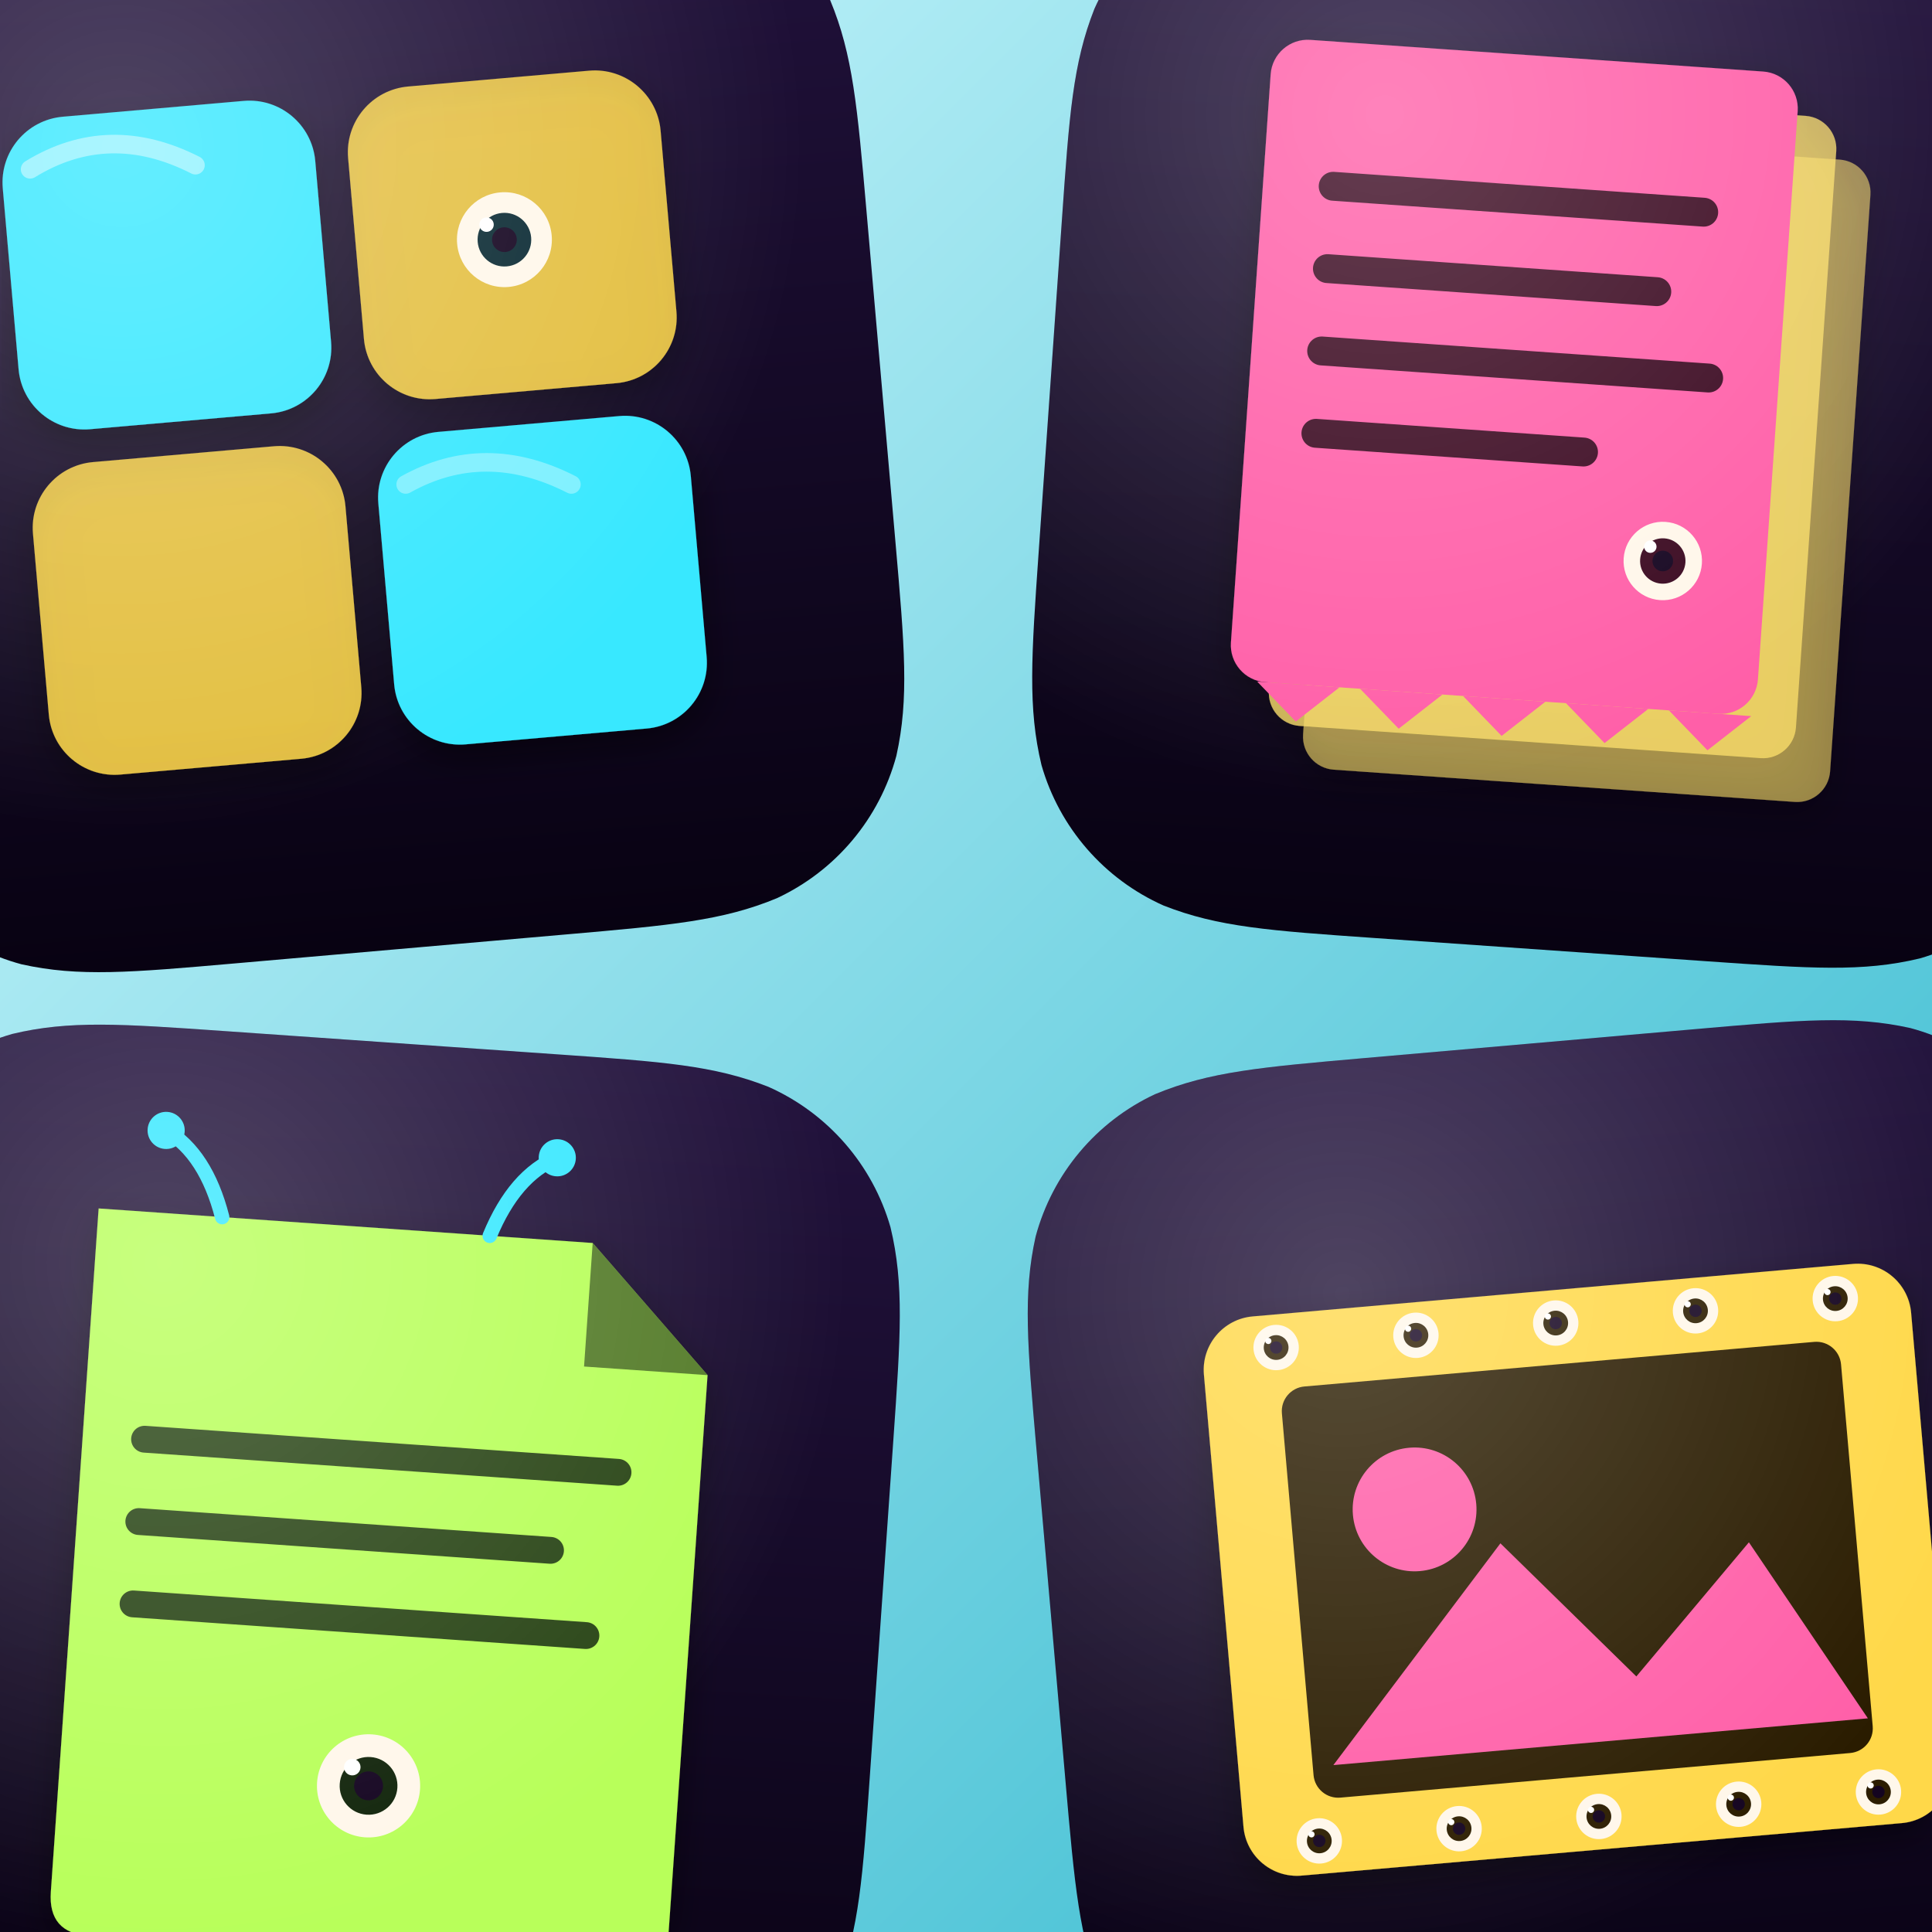
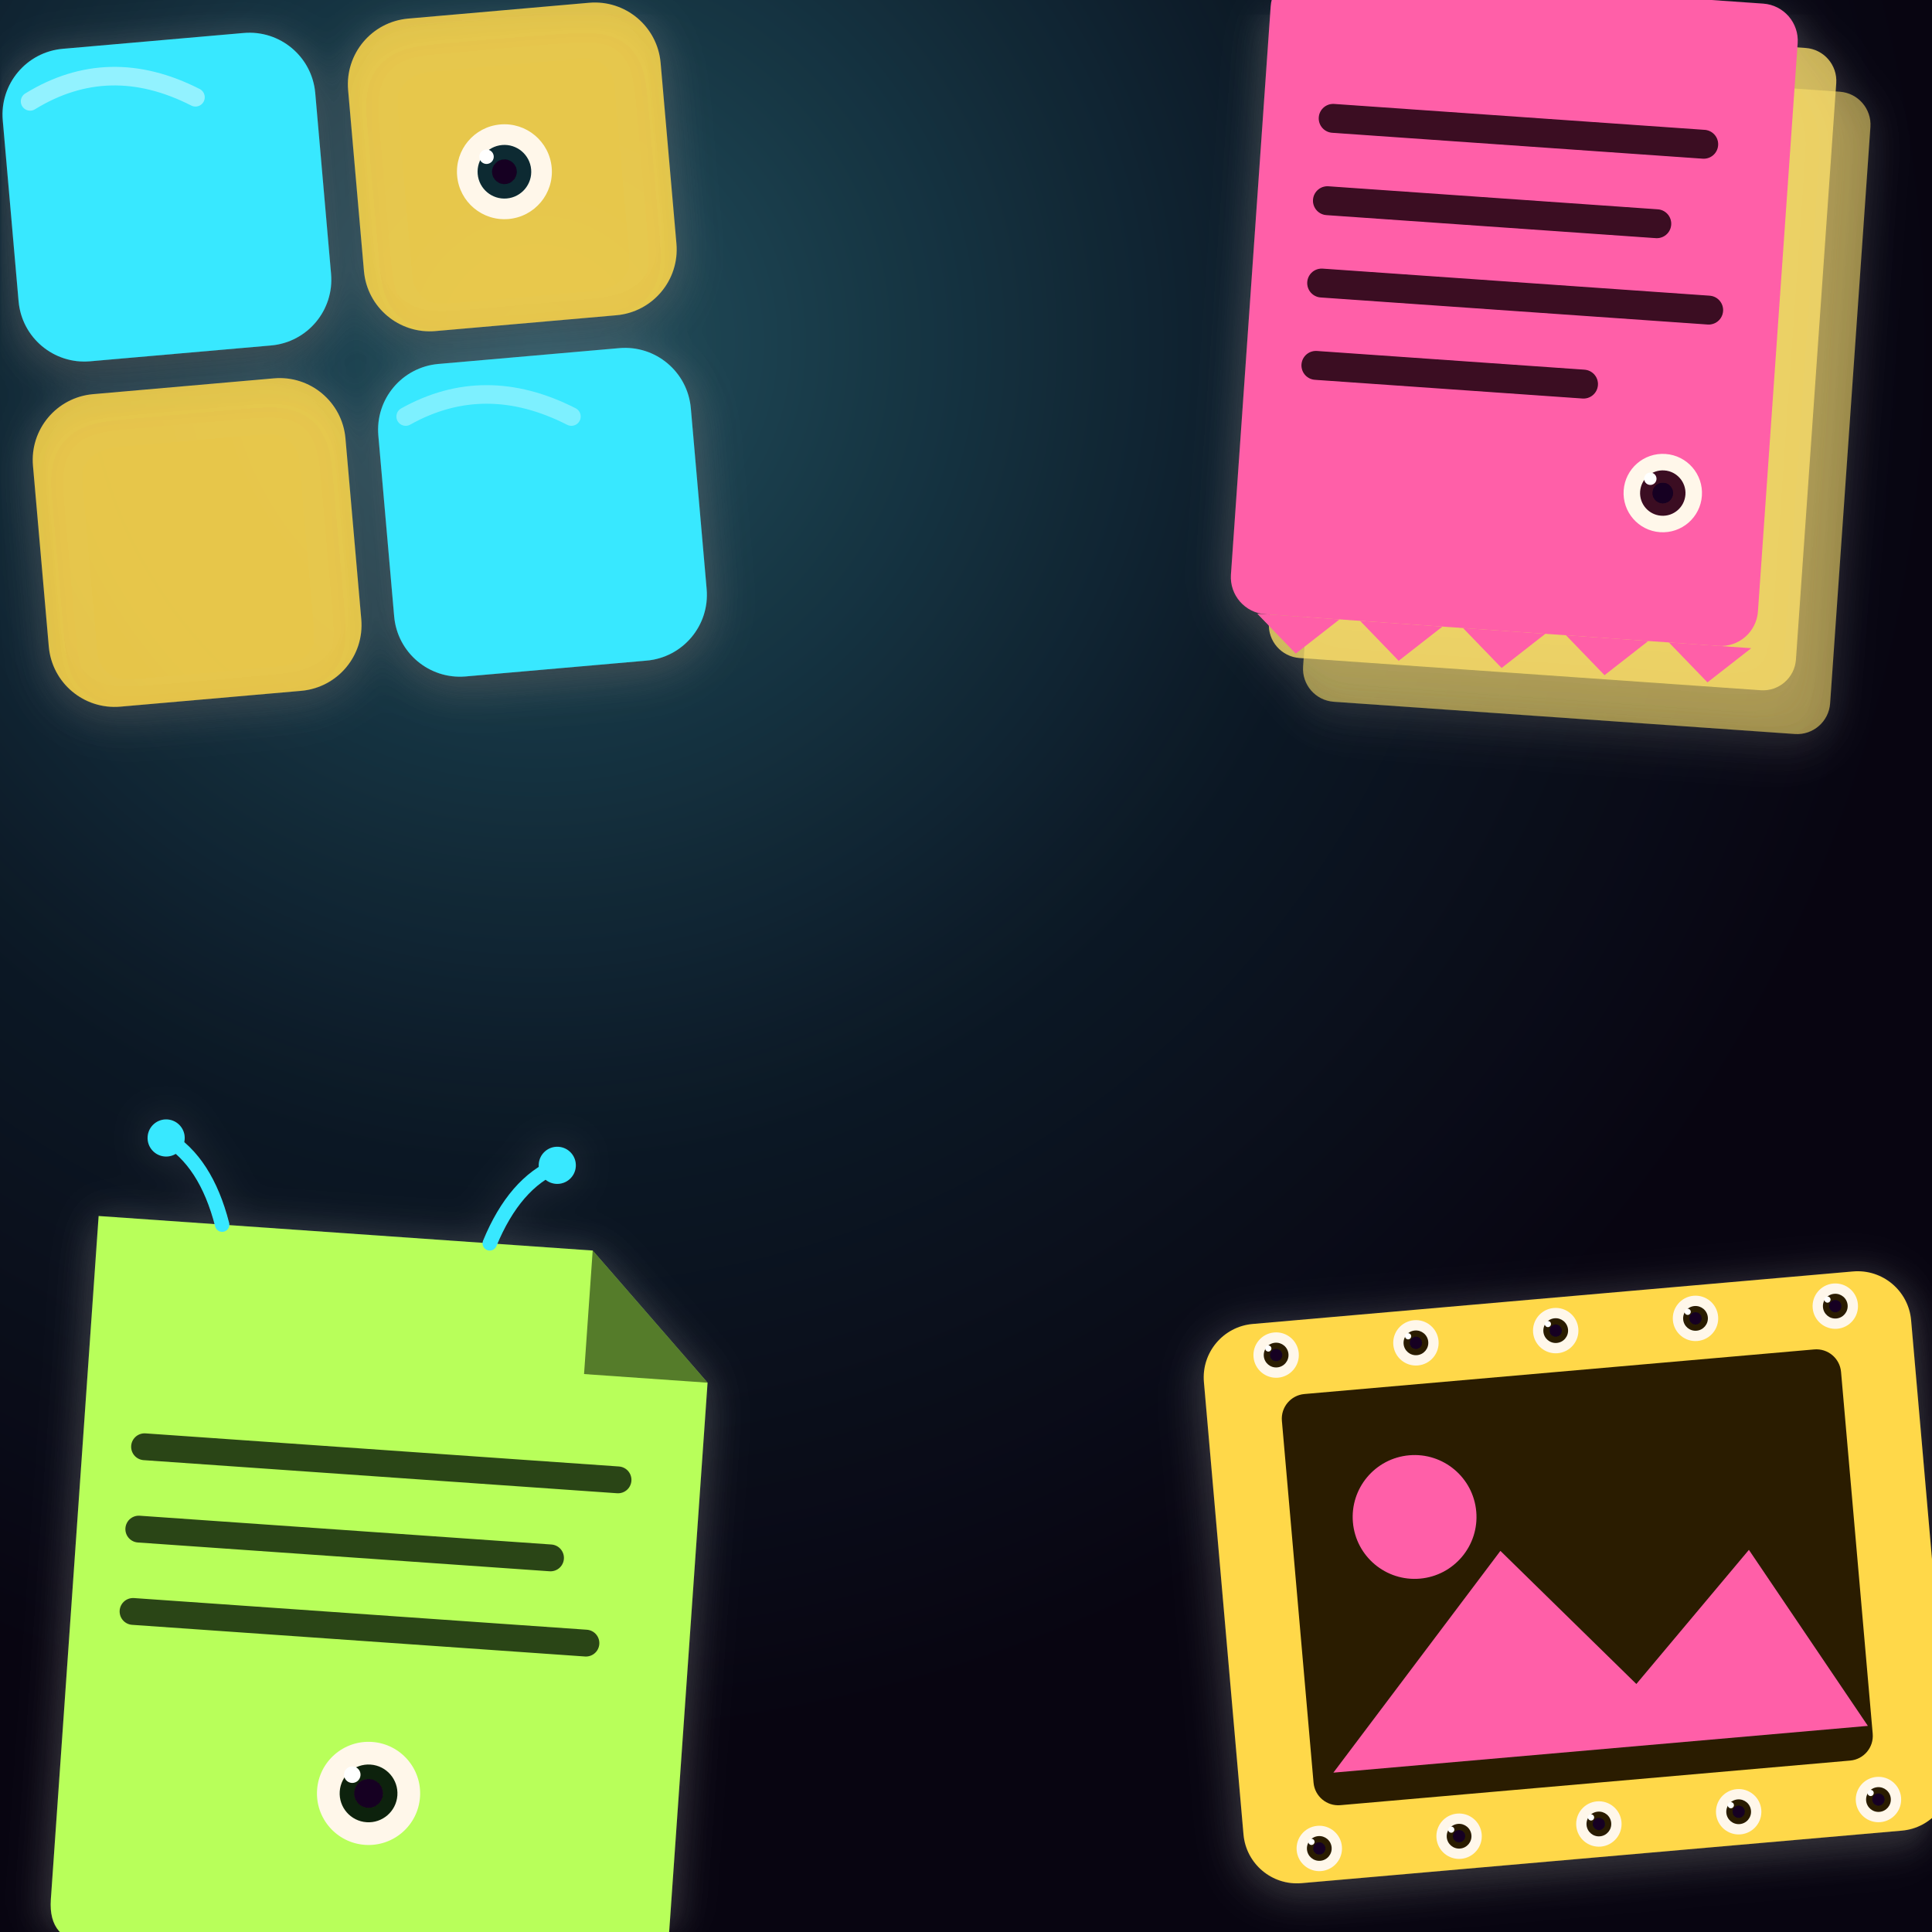
<svg xmlns="http://www.w3.org/2000/svg" viewBox="0 0 1024 1024" width="1024" height="1024" role="img" aria-label="Oddlings icon set preview">
  <defs>
-     <linearGradient id="bgoddlings" x1="0" y1="0" x2="1" y2="1">
-       <stop offset="0" stop-color="#d3faff" />
-       <stop offset="1" stop-color="#2eb7cd" />
-     </linearGradient>
+     <radialGradient id="glowoddlings" cx=".28" cy=".18" r=".72">
+       <stop offset="0" stop-color="#5cecff" stop-opacity=".32" />
+       <stop offset=".58" stop-color="#38e8ff" stop-opacity=".08" />
+       <stop offset="1" stop-color="#38e8ff" stop-opacity="0" />
+     </radialGradient>
+     <filter id="liftoddlings" x="-30%" y="-30%" width="160%" height="160%">
+       <feDropShadow dx="0" dy="20" stdDeviation="24" flood-color="#000" flood-opacity=".52" />
+       <feDropShadow dx="0" dy="0" stdDeviation="10" flood-color="#fff" flood-opacity=".13" />
+     </filter>
  </defs>
-   <rect width="1024" height="1024" fill="url(#bgoddlings)" />
-   <circle cx="128" cy="120" r="210" fill="#fff" opacity=".24" />
-   <circle cx="918" cy="884" r="260" fill="#38e8ff" opacity=".20" />
-   <g transform="rotate(-5 188 224)">
-     <svg viewBox="0 0 1024 1024" width="560" height="560" x="-92" y="-56" aria-hidden="true">
-       <defs>
-         <clipPath id="sq">
-           <path d="M 350.06 0 L 673.94 0 C 774.74 0 825.13 0 879.39 17.15 L 879.39 17.15 C 938.62 38.71 985.29 85.38 1006.85 144.61 C 1024 198.87 1024 249.26 1024 350.06 L 1024 673.94 C 1024 774.74 1024 825.13 1006.85 879.39 L 1006.85 879.39 C 985.29 938.62 938.62 985.29 879.39 1006.85 C 825.13 1024 774.74 1024 673.94 1024 L 350.06 1024 C 249.26 1024 198.87 1024 144.61 1006.85 L 144.61 1006.85 C 85.38 985.29 38.71 938.62 17.15 879.39 C 0 825.13 0 774.74 0 673.94 L 0 350.06 C 0 249.26 0 198.87 17.15 144.61 L 17.15 144.61 C 38.71 85.38 85.38 38.71 144.61 17.15 C 198.87 0 249.26 0 350.06 0 Z" />
-         </clipPath>
-         <linearGradient id="bgoddlingsdashboard" x1="0" y1="0" x2="0" y2="1">
-           <stop offset="0" stop-color="#22123d" />
-           <stop offset="1" stop-color="#080212" />
-         </linearGradient>
-         <radialGradient id="spoddlingsdashboard" cx=".3" cy=".22" r=".65">
-           <stop offset="0" stop-color="#ffffff" stop-opacity=".22" />
-           <stop offset="1" stop-color="#ffffff" stop-opacity="0" />
-         </radialGradient>
-         <radialGradient id="gloddlingsdashboard" cx=".5" cy=".5" r=".6">
-           <stop offset="0" stop-color="#38e8ff" stop-opacity=".9" />
-           <stop offset="1" stop-color="#38e8ff" stop-opacity="0" />
-         </radialGradient>
-         <filter id="shoddlingsdashboard" x="-20%" y="-20%" width="140%" height="140%">
-           <feDropShadow dx="0" dy="14" stdDeviation="18" flood-color="#000" flood-opacity=".45" />
-         </filter>
-       </defs>
-       <g clip-path="url(#sq)">
-         <rect width="1024" height="1024" fill="url(#bgoddlingsdashboard)" />
-         <g filter="url(#shoddlingsdashboard)">
-           <rect x="192" y="192" width="304" height="304" rx="64" fill="#38e8ff" />
-           <rect x="528" y="192" width="304" height="304" rx="64" fill="#ffd84a" opacity=".85" />
-           <rect x="192" y="528" width="304" height="304" rx="64" fill="#ffd84a" opacity=".85" />
-           <rect x="528" y="528" width="304" height="304" rx="64" fill="#38e8ff" />
-         </g>
-         <path d="M 220 240 Q 300 200 380 250" stroke="#fff" stroke-width="18" stroke-linecap="round" opacity=".45" fill="none" />
-         <path d="M 556 576 Q 636 540 716 590" stroke="#fff" stroke-width="18" stroke-linecap="round" opacity=".35" fill="none" />
-         <g>
-           <circle cx="672" cy="348" r="46" fill="#fff7ea" />
-           <circle cx="672" cy="348" r="26" fill="#0a2a33" />
-           <circle cx="672" cy="348" r="12" fill="#140420" />
-           <circle cx="656" cy="332" r="7" fill="#fff" />
-         </g>
-         <rect width="1024" height="1024" fill="url(#spoddlingsdashboard)" />
-       </g>
-     </svg>
-   </g>
-   <g transform="rotate(4 836 224)">
-     <svg viewBox="0 0 1024 1024" width="560" height="560" x="556" y="-56" aria-hidden="true">
-       <defs>
-         <clipPath id="sq">
-           <path d="M 350.06 0 L 673.94 0 C 774.74 0 825.13 0 879.39 17.15 L 879.39 17.15 C 938.62 38.71 985.29 85.38 1006.85 144.61 C 1024 198.87 1024 249.26 1024 350.06 L 1024 673.94 C 1024 774.74 1024 825.13 1006.85 879.39 L 1006.85 879.39 C 985.29 938.62 938.62 985.29 879.39 1006.85 C 825.13 1024 774.74 1024 673.94 1024 L 350.06 1024 C 249.26 1024 198.87 1024 144.61 1006.85 L 144.61 1006.85 C 85.38 985.29 38.71 938.62 17.15 879.39 C 0 825.13 0 774.74 0 673.94 L 0 350.06 C 0 249.26 0 198.87 17.15 144.61 L 17.15 144.61 C 38.71 85.38 85.38 38.71 144.61 17.15 C 198.87 0 249.26 0 350.06 0 Z" />
-         </clipPath>
-         <linearGradient id="bgoddlingsposts" x1="0" y1="0" x2="0" y2="1">
-           <stop offset="0" stop-color="#22123d" />
-           <stop offset="1" stop-color="#080212" />
-         </linearGradient>
-         <radialGradient id="spoddlingsposts" cx=".3" cy=".22" r=".65">
-           <stop offset="0" stop-color="#ffffff" stop-opacity=".22" />
-           <stop offset="1" stop-color="#ffffff" stop-opacity="0" />
-         </radialGradient>
-         <radialGradient id="gloddlingsposts" cx=".5" cy=".5" r=".6">
-           <stop offset="0" stop-color="#ff5fa8" stop-opacity=".9" />
-           <stop offset="1" stop-color="#ff5fa8" stop-opacity="0" />
-         </radialGradient>
-         <filter id="shoddlingsposts" x="-20%" y="-20%" width="140%" height="140%">
-           <feDropShadow dx="0" dy="14" stdDeviation="18" flood-color="#000" flood-opacity=".45" />
-         </filter>
-       </defs>
-       <g clip-path="url(#sq)">
-         <rect width="1024" height="1024" fill="url(#bgoddlingsposts)" />
-         <g filter="url(#shoddlingsposts)">
-           <rect x="268" y="240" width="512" height="624" rx="32" fill="#ffe26a" opacity=".55" />
-           <rect x="232" y="200" width="512" height="624" rx="32" fill="#ffe26a" opacity=".75" />
-           <rect x="192" y="160" width="512" height="624" rx="36" fill="#ff5fa8" />
-         </g>
-         <g stroke="#3a0820" stroke-width="28" stroke-linecap="round">
-           <line x1="260" y1="300" x2="620" y2="300" />
-           <line x1="260" y1="380" x2="580" y2="380" />
-           <line x1="260" y1="460" x2="636" y2="460" />
-           <line x1="260" y1="540" x2="520" y2="540" />
-         </g>
-         <g fill="#ff5fa8">
-           <polygon points="220,784 260,820 300,784" />
-           <polygon points="320,784 360,820 400,784" />
-           <polygon points="420,784 460,820 500,784" />
-           <polygon points="520,784 560,820 600,784" />
-           <polygon points="620,784 660,820 700,784" />
-         </g>
-         <g>
-           <circle cx="604" cy="640" r="38" fill="#fff7ea" />
-           <circle cx="604" cy="640" r="22" fill="#3a0820" />
-           <circle cx="604" cy="640" r="10" fill="#140420" />
-           <circle cx="591" cy="627" r="6" fill="#fff" />
-         </g>
-         <rect width="1024" height="1024" fill="url(#spoddlingsposts)" />
-       </g>
-     </svg>
-   </g>
-   <g transform="rotate(4 188 832)">
-     <svg viewBox="0 0 1024 1024" width="560" height="560" x="-92" y="552" aria-hidden="true">
-       <defs>
-         <clipPath id="sq">
-           <path d="M 350.06 0 L 673.94 0 C 774.74 0 825.13 0 879.39 17.15 L 879.39 17.15 C 938.62 38.71 985.29 85.38 1006.85 144.61 C 1024 198.87 1024 249.26 1024 350.06 L 1024 673.94 C 1024 774.74 1024 825.13 1006.85 879.39 L 1006.85 879.39 C 985.29 938.62 938.62 985.29 879.39 1006.85 C 825.13 1024 774.74 1024 673.94 1024 L 350.06 1024 C 249.26 1024 198.87 1024 144.61 1006.85 L 144.61 1006.85 C 85.38 985.29 38.71 938.62 17.15 879.39 C 0 825.13 0 774.74 0 673.94 L 0 350.06 C 0 249.26 0 198.87 17.15 144.61 L 17.15 144.61 C 38.71 85.38 85.38 38.71 144.61 17.15 C 198.87 0 249.26 0 350.06 0 Z" />
-         </clipPath>
-         <linearGradient id="bgoddlingspages" x1="0" y1="0" x2="0" y2="1">
-           <stop offset="0" stop-color="#22123d" />
-           <stop offset="1" stop-color="#080212" />
-         </linearGradient>
-         <radialGradient id="spoddlingspages" cx=".3" cy=".22" r=".65">
-           <stop offset="0" stop-color="#ffffff" stop-opacity=".22" />
-           <stop offset="1" stop-color="#ffffff" stop-opacity="0" />
-         </radialGradient>
-         <radialGradient id="gloddlingspages" cx=".5" cy=".5" r=".6">
-           <stop offset="0" stop-color="#b8ff5a" stop-opacity=".9" />
-           <stop offset="1" stop-color="#b8ff5a" stop-opacity="0" />
-         </radialGradient>
-         <filter id="shoddlingspages" x="-20%" y="-20%" width="140%" height="140%">
-           <feDropShadow dx="0" dy="14" stdDeviation="18" flood-color="#000" flood-opacity=".45" />
-         </filter>
-       </defs>
-       <g clip-path="url(#sq)">
-         <rect width="1024" height="1024" fill="url(#bgoddlingspages)" />
-         <g filter="url(#shoddlingspages)">
-           <path d="M 240 180 L 720 180 L 840 300 L 840 844 Q 840 884 800 884 L 280 884 Q 240 884 240 844 Z" fill="#b8ff5a" />
-           <path d="M 720 180 L 840 300 L 720 300 Z" fill="#11240a" opacity=".6" />
-         </g>
-         <g stroke="#38e8ff" stroke-width="14" stroke-linecap="round" fill="none">
-           <path d="M 360 180 Q 340 120 300 100" />
-           <path d="M 620 180 Q 640 120 680 100" />
-         </g>
-         <circle cx="300" cy="100" r="18" fill="#38e8ff" />
-         <circle cx="680" cy="100" r="18" fill="#38e8ff" />
-         <g stroke="#11240a" stroke-width="26" stroke-linecap="round" opacity=".85">
-           <line x1="300" y1="400" x2="760" y2="400" />
-           <line x1="300" y1="480" x2="700" y2="480" />
-           <line x1="300" y1="560" x2="740" y2="560" />
-         </g>
-         <g>
-           <circle cx="540" cy="720" r="50" fill="#fff7ea" />
-           <circle cx="540" cy="720" r="28" fill="#11240a" />
-           <circle cx="540" cy="720" r="14" fill="#140420" />
-           <circle cx="523" cy="703" r="8" fill="#fff" />
-         </g>
-         <rect width="1024" height="1024" fill="url(#spoddlingspages)" />
-       </g>
-     </svg>
-   </g>
-   <g transform="rotate(-5 836 832)">
-     <svg viewBox="0 0 1024 1024" width="560" height="560" x="556" y="552" aria-hidden="true">
-       <defs>
-         <clipPath id="sq">
-           <path d="M 350.06 0 L 673.94 0 C 774.74 0 825.13 0 879.39 17.15 L 879.39 17.15 C 938.62 38.71 985.29 85.38 1006.85 144.61 C 1024 198.87 1024 249.26 1024 350.06 L 1024 673.94 C 1024 774.74 1024 825.13 1006.85 879.39 L 1006.85 879.39 C 985.29 938.62 938.62 985.29 879.39 1006.85 C 825.13 1024 774.74 1024 673.94 1024 L 350.06 1024 C 249.26 1024 198.87 1024 144.61 1006.85 L 144.61 1006.85 C 85.38 985.29 38.71 938.62 17.15 879.39 C 0 825.13 0 774.74 0 673.94 L 0 350.06 C 0 249.26 0 198.87 17.15 144.61 L 17.15 144.61 C 38.71 85.38 85.38 38.71 144.61 17.15 C 198.87 0 249.26 0 350.06 0 Z" />
-         </clipPath>
-         <linearGradient id="bgoddlingsmedia" x1="0" y1="0" x2="0" y2="1">
-           <stop offset="0" stop-color="#22123d" />
-           <stop offset="1" stop-color="#080212" />
-         </linearGradient>
-         <radialGradient id="spoddlingsmedia" cx=".3" cy=".22" r=".65">
-           <stop offset="0" stop-color="#ffffff" stop-opacity=".22" />
-           <stop offset="1" stop-color="#ffffff" stop-opacity="0" />
-         </radialGradient>
-         <radialGradient id="gloddlingsmedia" cx=".5" cy=".5" r=".6">
-           <stop offset="0" stop-color="#ffd84a" stop-opacity=".9" />
-           <stop offset="1" stop-color="#ffd84a" stop-opacity="0" />
-         </radialGradient>
-         <filter id="shoddlingsmedia" x="-20%" y="-20%" width="140%" height="140%">
-           <feDropShadow dx="0" dy="14" stdDeviation="18" flood-color="#000" flood-opacity=".45" />
-         </filter>
-       </defs>
-       <g clip-path="url(#sq)">
-         <rect width="1024" height="1024" fill="url(#bgoddlingsmedia)" />
-         <g filter="url(#shoddlingsmedia)">
-           <rect x="168" y="240" width="688" height="544" rx="52" fill="#ffd84a" />
-           <rect x="240" y="312" width="544" height="400" rx="24" fill="#2c1d00" />
-         </g>
-         <g fill="#ff5fa8">
-           <circle cx="360" cy="440" r="60" />
-           <polygon points="260,680 440,480 560,620 680,500 780,680" />
-         </g>
-         <g>
-           <circle cx="240" cy="272" r="22" fill="#fff7ea" />
-           <circle cx="240" cy="272" r="12" fill="#2c1d00" />
-           <circle cx="240" cy="272" r="6" fill="#140420" />
-           <circle cx="233" cy="265" r="3" fill="#fff" />
-         </g>
-         <g>
-           <circle cx="376" cy="272" r="22" fill="#fff7ea" />
-           <circle cx="376" cy="272" r="12" fill="#2c1d00" />
-           <circle cx="376" cy="272" r="6" fill="#140420" />
-           <circle cx="369" cy="265" r="3" fill="#fff" />
-         </g>
-         <g>
-           <circle cx="512" cy="272" r="22" fill="#fff7ea" />
-           <circle cx="512" cy="272" r="12" fill="#2c1d00" />
-           <circle cx="512" cy="272" r="6" fill="#140420" />
-           <circle cx="505" cy="265" r="3" fill="#fff" />
-         </g>
-         <g>
-           <circle cx="648" cy="272" r="22" fill="#fff7ea" />
-           <circle cx="648" cy="272" r="12" fill="#2c1d00" />
-           <circle cx="648" cy="272" r="6" fill="#140420" />
-           <circle cx="641" cy="265" r="3" fill="#fff" />
-         </g>
-         <g>
-           <circle cx="784" cy="272" r="22" fill="#fff7ea" />
-           <circle cx="784" cy="272" r="12" fill="#2c1d00" />
-           <circle cx="784" cy="272" r="6" fill="#140420" />
-           <circle cx="777" cy="265" r="3" fill="#fff" />
-         </g>
-         <g>
-           <circle cx="240" cy="752" r="22" fill="#fff7ea" />
-           <circle cx="240" cy="752" r="12" fill="#2c1d00" />
-           <circle cx="240" cy="752" r="6" fill="#140420" />
-           <circle cx="233" cy="745" r="3" fill="#fff" />
-         </g>
-         <g>
-           <circle cx="376" cy="752" r="22" fill="#fff7ea" />
-           <circle cx="376" cy="752" r="12" fill="#2c1d00" />
-           <circle cx="376" cy="752" r="6" fill="#140420" />
-           <circle cx="369" cy="745" r="3" fill="#fff" />
-         </g>
-         <g>
-           <circle cx="512" cy="752" r="22" fill="#fff7ea" />
-           <circle cx="512" cy="752" r="12" fill="#2c1d00" />
-           <circle cx="512" cy="752" r="6" fill="#140420" />
-           <circle cx="505" cy="745" r="3" fill="#fff" />
-         </g>
-         <g>
-           <circle cx="648" cy="752" r="22" fill="#fff7ea" />
-           <circle cx="648" cy="752" r="12" fill="#2c1d00" />
-           <circle cx="648" cy="752" r="6" fill="#140420" />
-           <circle cx="641" cy="745" r="3" fill="#fff" />
-         </g>
-         <g>
-           <circle cx="784" cy="752" r="22" fill="#fff7ea" />
-           <circle cx="784" cy="752" r="12" fill="#2c1d00" />
-           <circle cx="784" cy="752" r="6" fill="#140420" />
-           <circle cx="777" cy="745" r="3" fill="#fff" />
-         </g>
-         <rect width="1024" height="1024" fill="url(#spoddlingsmedia)" />
-       </g>
-     </svg>
+   <rect width="1024" height="1024" fill="#080511" />
+   <rect width="1024" height="1024" fill="url(#glowoddlings)" />
+   <g filter="url(#liftoddlings)">
+     <g transform="rotate(-5 188 188)">
+       <svg viewBox="0 0 1024 1024" width="560" height="560" x="-92" y="-92" aria-hidden="true">
+         <defs>
+           <clipPath id="sq">
+             <path d="M 350.06 0 L 673.94 0 C 774.74 0 825.13 0 879.39 17.15 L 879.39 17.15 C 938.62 38.71 985.29 85.38 1006.85 144.61 C 1024 198.87 1024 249.26 1024 350.06 L 1024 673.94 C 1024 774.74 1024 825.13 1006.85 879.39 L 1006.85 879.39 C 985.29 938.62 938.62 985.29 879.39 1006.85 C 825.13 1024 774.74 1024 673.94 1024 L 350.06 1024 C 249.26 1024 198.87 1024 144.61 1006.85 L 144.61 1006.85 C 85.38 985.29 38.71 938.62 17.15 879.39 C 0 825.13 0 774.74 0 673.94 L 0 350.06 C 0 249.26 0 198.87 17.15 144.61 L 17.15 144.61 C 38.71 85.38 85.38 38.71 144.61 17.15 C 198.87 0 249.26 0 350.06 0 Z" />
+           </clipPath>
+           <linearGradient id="bgoddlingsdashboard" x1="0" y1="0" x2="0" y2="1">
+             <stop offset="0" stop-color="#22123d" />
+             <stop offset="1" stop-color="#080212" />
+           </linearGradient>
+           <radialGradient id="spoddlingsdashboard" cx=".3" cy=".22" r=".65">
+             <stop offset="0" stop-color="#ffffff" stop-opacity=".22" />
+             <stop offset="1" stop-color="#ffffff" stop-opacity="0" />
+           </radialGradient>
+           <radialGradient id="gloddlingsdashboard" cx=".5" cy=".5" r=".6">
+             <stop offset="0" stop-color="#38e8ff" stop-opacity=".9" />
+             <stop offset="1" stop-color="#38e8ff" stop-opacity="0" />
+           </radialGradient>
+           <filter id="shoddlingsdashboard" x="-20%" y="-20%" width="140%" height="140%">
+             <feDropShadow dx="0" dy="14" stdDeviation="18" flood-color="#000" flood-opacity=".45" />
+           </filter>
+         </defs>
+         <g clip-path="url(#sq)">
+           <g filter="url(#shoddlingsdashboard)">
+             <rect x="192" y="192" width="304" height="304" rx="64" fill="#38e8ff" />
+             <rect x="528" y="192" width="304" height="304" rx="64" fill="#ffd84a" opacity=".85" />
+             <rect x="192" y="528" width="304" height="304" rx="64" fill="#ffd84a" opacity=".85" />
+             <rect x="528" y="528" width="304" height="304" rx="64" fill="#38e8ff" />
+           </g>
+           <path d="M 220 240 Q 300 200 380 250" stroke="#fff" stroke-width="18" stroke-linecap="round" opacity=".45" fill="none" />
+           <path d="M 556 576 Q 636 540 716 590" stroke="#fff" stroke-width="18" stroke-linecap="round" opacity=".35" fill="none" />
+           <g>
+             <circle cx="672" cy="348" r="46" fill="#fff7ea" />
+             <circle cx="672" cy="348" r="26" fill="#0a2a33" />
+             <circle cx="672" cy="348" r="12" fill="#140420" />
+             <circle cx="656" cy="332" r="7" fill="#fff" />
+           </g>
+         </g>
+       </svg>
+     </g>
+     <g transform="rotate(4 836 188)">
+       <svg viewBox="0 0 1024 1024" width="560" height="560" x="556" y="-92" aria-hidden="true">
+         <defs>
+           <clipPath id="sq">
+             <path d="M 350.06 0 L 673.94 0 C 774.74 0 825.13 0 879.39 17.15 L 879.39 17.15 C 938.62 38.71 985.29 85.38 1006.85 144.61 C 1024 198.87 1024 249.26 1024 350.06 L 1024 673.94 C 1024 774.74 1024 825.13 1006.85 879.39 L 1006.85 879.39 C 985.29 938.62 938.62 985.29 879.39 1006.85 C 825.13 1024 774.74 1024 673.94 1024 L 350.06 1024 C 249.26 1024 198.87 1024 144.61 1006.85 L 144.61 1006.85 C 85.38 985.29 38.71 938.62 17.15 879.39 C 0 825.13 0 774.74 0 673.94 L 0 350.06 C 0 249.26 0 198.87 17.15 144.61 L 17.15 144.61 C 38.71 85.38 85.38 38.71 144.61 17.15 C 198.87 0 249.26 0 350.06 0 Z" />
+           </clipPath>
+           <linearGradient id="bgoddlingsposts" x1="0" y1="0" x2="0" y2="1">
+             <stop offset="0" stop-color="#22123d" />
+             <stop offset="1" stop-color="#080212" />
+           </linearGradient>
+           <radialGradient id="spoddlingsposts" cx=".3" cy=".22" r=".65">
+             <stop offset="0" stop-color="#ffffff" stop-opacity=".22" />
+             <stop offset="1" stop-color="#ffffff" stop-opacity="0" />
+           </radialGradient>
+           <radialGradient id="gloddlingsposts" cx=".5" cy=".5" r=".6">
+             <stop offset="0" stop-color="#ff5fa8" stop-opacity=".9" />
+             <stop offset="1" stop-color="#ff5fa8" stop-opacity="0" />
+           </radialGradient>
+           <filter id="shoddlingsposts" x="-20%" y="-20%" width="140%" height="140%">
+             <feDropShadow dx="0" dy="14" stdDeviation="18" flood-color="#000" flood-opacity=".45" />
+           </filter>
+         </defs>
+         <g clip-path="url(#sq)">
+           <g filter="url(#shoddlingsposts)">
+             <rect x="268" y="240" width="512" height="624" rx="32" fill="#ffe26a" opacity=".55" />
+             <rect x="232" y="200" width="512" height="624" rx="32" fill="#ffe26a" opacity=".75" />
+             <rect x="192" y="160" width="512" height="624" rx="36" fill="#ff5fa8" />
+           </g>
+           <g stroke="#3a0820" stroke-width="28" stroke-linecap="round">
+             <line x1="260" y1="300" x2="620" y2="300" />
+             <line x1="260" y1="380" x2="580" y2="380" />
+             <line x1="260" y1="460" x2="636" y2="460" />
+             <line x1="260" y1="540" x2="520" y2="540" />
+           </g>
+           <g fill="#ff5fa8">
+             <polygon points="220,784 260,820 300,784" />
+             <polygon points="320,784 360,820 400,784" />
+             <polygon points="420,784 460,820 500,784" />
+             <polygon points="520,784 560,820 600,784" />
+             <polygon points="620,784 660,820 700,784" />
+           </g>
+           <g>
+             <circle cx="604" cy="640" r="38" fill="#fff7ea" />
+             <circle cx="604" cy="640" r="22" fill="#3a0820" />
+             <circle cx="604" cy="640" r="10" fill="#140420" />
+             <circle cx="591" cy="627" r="6" fill="#fff" />
+           </g>
+         </g>
+       </svg>
+     </g>
+     <g transform="rotate(4 188 836)">
+       <svg viewBox="0 0 1024 1024" width="560" height="560" x="-92" y="556" aria-hidden="true">
+         <defs>
+           <clipPath id="sq">
+             <path d="M 350.06 0 L 673.94 0 C 774.74 0 825.13 0 879.39 17.15 L 879.39 17.15 C 938.62 38.71 985.29 85.38 1006.85 144.61 C 1024 198.87 1024 249.26 1024 350.06 L 1024 673.94 C 1024 774.74 1024 825.13 1006.85 879.39 L 1006.85 879.39 C 985.29 938.62 938.62 985.29 879.39 1006.85 C 825.13 1024 774.74 1024 673.94 1024 L 350.06 1024 C 249.26 1024 198.87 1024 144.61 1006.85 L 144.61 1006.85 C 85.38 985.29 38.71 938.62 17.15 879.39 C 0 825.13 0 774.74 0 673.94 L 0 350.06 C 0 249.26 0 198.87 17.15 144.61 L 17.15 144.61 C 38.71 85.38 85.38 38.71 144.61 17.15 C 198.87 0 249.26 0 350.06 0 Z" />
+           </clipPath>
+           <linearGradient id="bgoddlingspages" x1="0" y1="0" x2="0" y2="1">
+             <stop offset="0" stop-color="#22123d" />
+             <stop offset="1" stop-color="#080212" />
+           </linearGradient>
+           <radialGradient id="spoddlingspages" cx=".3" cy=".22" r=".65">
+             <stop offset="0" stop-color="#ffffff" stop-opacity=".22" />
+             <stop offset="1" stop-color="#ffffff" stop-opacity="0" />
+           </radialGradient>
+           <radialGradient id="gloddlingspages" cx=".5" cy=".5" r=".6">
+             <stop offset="0" stop-color="#b8ff5a" stop-opacity=".9" />
+             <stop offset="1" stop-color="#b8ff5a" stop-opacity="0" />
+           </radialGradient>
+           <filter id="shoddlingspages" x="-20%" y="-20%" width="140%" height="140%">
+             <feDropShadow dx="0" dy="14" stdDeviation="18" flood-color="#000" flood-opacity=".45" />
+           </filter>
+         </defs>
+         <g clip-path="url(#sq)">
+           <g filter="url(#shoddlingspages)">
+             <path d="M 240 180 L 720 180 L 840 300 L 840 844 Q 840 884 800 884 L 280 884 Q 240 884 240 844 Z" fill="#b8ff5a" />
+             <path d="M 720 180 L 840 300 L 720 300 Z" fill="#11240a" opacity=".6" />
+           </g>
+           <g stroke="#38e8ff" stroke-width="14" stroke-linecap="round" fill="none">
+             <path d="M 360 180 Q 340 120 300 100" />
+             <path d="M 620 180 Q 640 120 680 100" />
+           </g>
+           <circle cx="300" cy="100" r="18" fill="#38e8ff" />
+           <circle cx="680" cy="100" r="18" fill="#38e8ff" />
+           <g stroke="#11240a" stroke-width="26" stroke-linecap="round" opacity=".85">
+             <line x1="300" y1="400" x2="760" y2="400" />
+             <line x1="300" y1="480" x2="700" y2="480" />
+             <line x1="300" y1="560" x2="740" y2="560" />
+           </g>
+           <g>
+             <circle cx="540" cy="720" r="50" fill="#fff7ea" />
+             <circle cx="540" cy="720" r="28" fill="#11240a" />
+             <circle cx="540" cy="720" r="14" fill="#140420" />
+             <circle cx="523" cy="703" r="8" fill="#fff" />
+           </g>
+         </g>
+       </svg>
+     </g>
+     <g transform="rotate(-5 836 836)">
+       <svg viewBox="0 0 1024 1024" width="560" height="560" x="556" y="556" aria-hidden="true">
+         <defs>
+           <clipPath id="sq">
+             <path d="M 350.06 0 L 673.94 0 C 774.74 0 825.13 0 879.39 17.15 L 879.39 17.15 C 938.62 38.71 985.29 85.38 1006.85 144.61 C 1024 198.87 1024 249.26 1024 350.06 L 1024 673.94 C 1024 774.74 1024 825.13 1006.85 879.39 L 1006.85 879.39 C 985.29 938.62 938.62 985.29 879.39 1006.85 C 825.13 1024 774.74 1024 673.94 1024 L 350.06 1024 C 249.26 1024 198.87 1024 144.61 1006.85 L 144.61 1006.85 C 85.38 985.29 38.71 938.62 17.15 879.39 C 0 825.13 0 774.74 0 673.94 L 0 350.06 C 0 249.26 0 198.87 17.15 144.61 L 17.15 144.61 C 38.71 85.38 85.38 38.71 144.61 17.15 C 198.87 0 249.26 0 350.06 0 Z" />
+           </clipPath>
+           <linearGradient id="bgoddlingsmedia" x1="0" y1="0" x2="0" y2="1">
+             <stop offset="0" stop-color="#22123d" />
+             <stop offset="1" stop-color="#080212" />
+           </linearGradient>
+           <radialGradient id="spoddlingsmedia" cx=".3" cy=".22" r=".65">
+             <stop offset="0" stop-color="#ffffff" stop-opacity=".22" />
+             <stop offset="1" stop-color="#ffffff" stop-opacity="0" />
+           </radialGradient>
+           <radialGradient id="gloddlingsmedia" cx=".5" cy=".5" r=".6">
+             <stop offset="0" stop-color="#ffd84a" stop-opacity=".9" />
+             <stop offset="1" stop-color="#ffd84a" stop-opacity="0" />
+           </radialGradient>
+           <filter id="shoddlingsmedia" x="-20%" y="-20%" width="140%" height="140%">
+             <feDropShadow dx="0" dy="14" stdDeviation="18" flood-color="#000" flood-opacity=".45" />
+           </filter>
+         </defs>
+         <g clip-path="url(#sq)">
+           <g filter="url(#shoddlingsmedia)">
+             <rect x="168" y="240" width="688" height="544" rx="52" fill="#ffd84a" />
+             <rect x="240" y="312" width="544" height="400" rx="24" fill="#2c1d00" />
+           </g>
+           <g fill="#ff5fa8">
+             <circle cx="360" cy="440" r="60" />
+             <polygon points="260,680 440,480 560,620 680,500 780,680" />
+           </g>
+           <g>
+             <circle cx="240" cy="272" r="22" fill="#fff7ea" />
+             <circle cx="240" cy="272" r="12" fill="#2c1d00" />
+             <circle cx="240" cy="272" r="6" fill="#140420" />
+             <circle cx="233" cy="265" r="3" fill="#fff" />
+           </g>
+           <g>
+             <circle cx="376" cy="272" r="22" fill="#fff7ea" />
+             <circle cx="376" cy="272" r="12" fill="#2c1d00" />
+             <circle cx="376" cy="272" r="6" fill="#140420" />
+             <circle cx="369" cy="265" r="3" fill="#fff" />
+           </g>
+           <g>
+             <circle cx="512" cy="272" r="22" fill="#fff7ea" />
+             <circle cx="512" cy="272" r="12" fill="#2c1d00" />
+             <circle cx="512" cy="272" r="6" fill="#140420" />
+             <circle cx="505" cy="265" r="3" fill="#fff" />
+           </g>
+           <g>
+             <circle cx="648" cy="272" r="22" fill="#fff7ea" />
+             <circle cx="648" cy="272" r="12" fill="#2c1d00" />
+             <circle cx="648" cy="272" r="6" fill="#140420" />
+             <circle cx="641" cy="265" r="3" fill="#fff" />
+           </g>
+           <g>
+             <circle cx="784" cy="272" r="22" fill="#fff7ea" />
+             <circle cx="784" cy="272" r="12" fill="#2c1d00" />
+             <circle cx="784" cy="272" r="6" fill="#140420" />
+             <circle cx="777" cy="265" r="3" fill="#fff" />
+           </g>
+           <g>
+             <circle cx="240" cy="752" r="22" fill="#fff7ea" />
+             <circle cx="240" cy="752" r="12" fill="#2c1d00" />
+             <circle cx="240" cy="752" r="6" fill="#140420" />
+             <circle cx="233" cy="745" r="3" fill="#fff" />
+           </g>
+           <g>
+             <circle cx="376" cy="752" r="22" fill="#fff7ea" />
+             <circle cx="376" cy="752" r="12" fill="#2c1d00" />
+             <circle cx="376" cy="752" r="6" fill="#140420" />
+             <circle cx="369" cy="745" r="3" fill="#fff" />
+           </g>
+           <g>
+             <circle cx="512" cy="752" r="22" fill="#fff7ea" />
+             <circle cx="512" cy="752" r="12" fill="#2c1d00" />
+             <circle cx="512" cy="752" r="6" fill="#140420" />
+             <circle cx="505" cy="745" r="3" fill="#fff" />
+           </g>
+           <g>
+             <circle cx="648" cy="752" r="22" fill="#fff7ea" />
+             <circle cx="648" cy="752" r="12" fill="#2c1d00" />
+             <circle cx="648" cy="752" r="6" fill="#140420" />
+             <circle cx="641" cy="745" r="3" fill="#fff" />
+           </g>
+           <g>
+             <circle cx="784" cy="752" r="22" fill="#fff7ea" />
+             <circle cx="784" cy="752" r="12" fill="#2c1d00" />
+             <circle cx="784" cy="752" r="6" fill="#140420" />
+             <circle cx="777" cy="745" r="3" fill="#fff" />
+           </g>
+         </g>
+       </svg>
+     </g>
  </g>
</svg>
